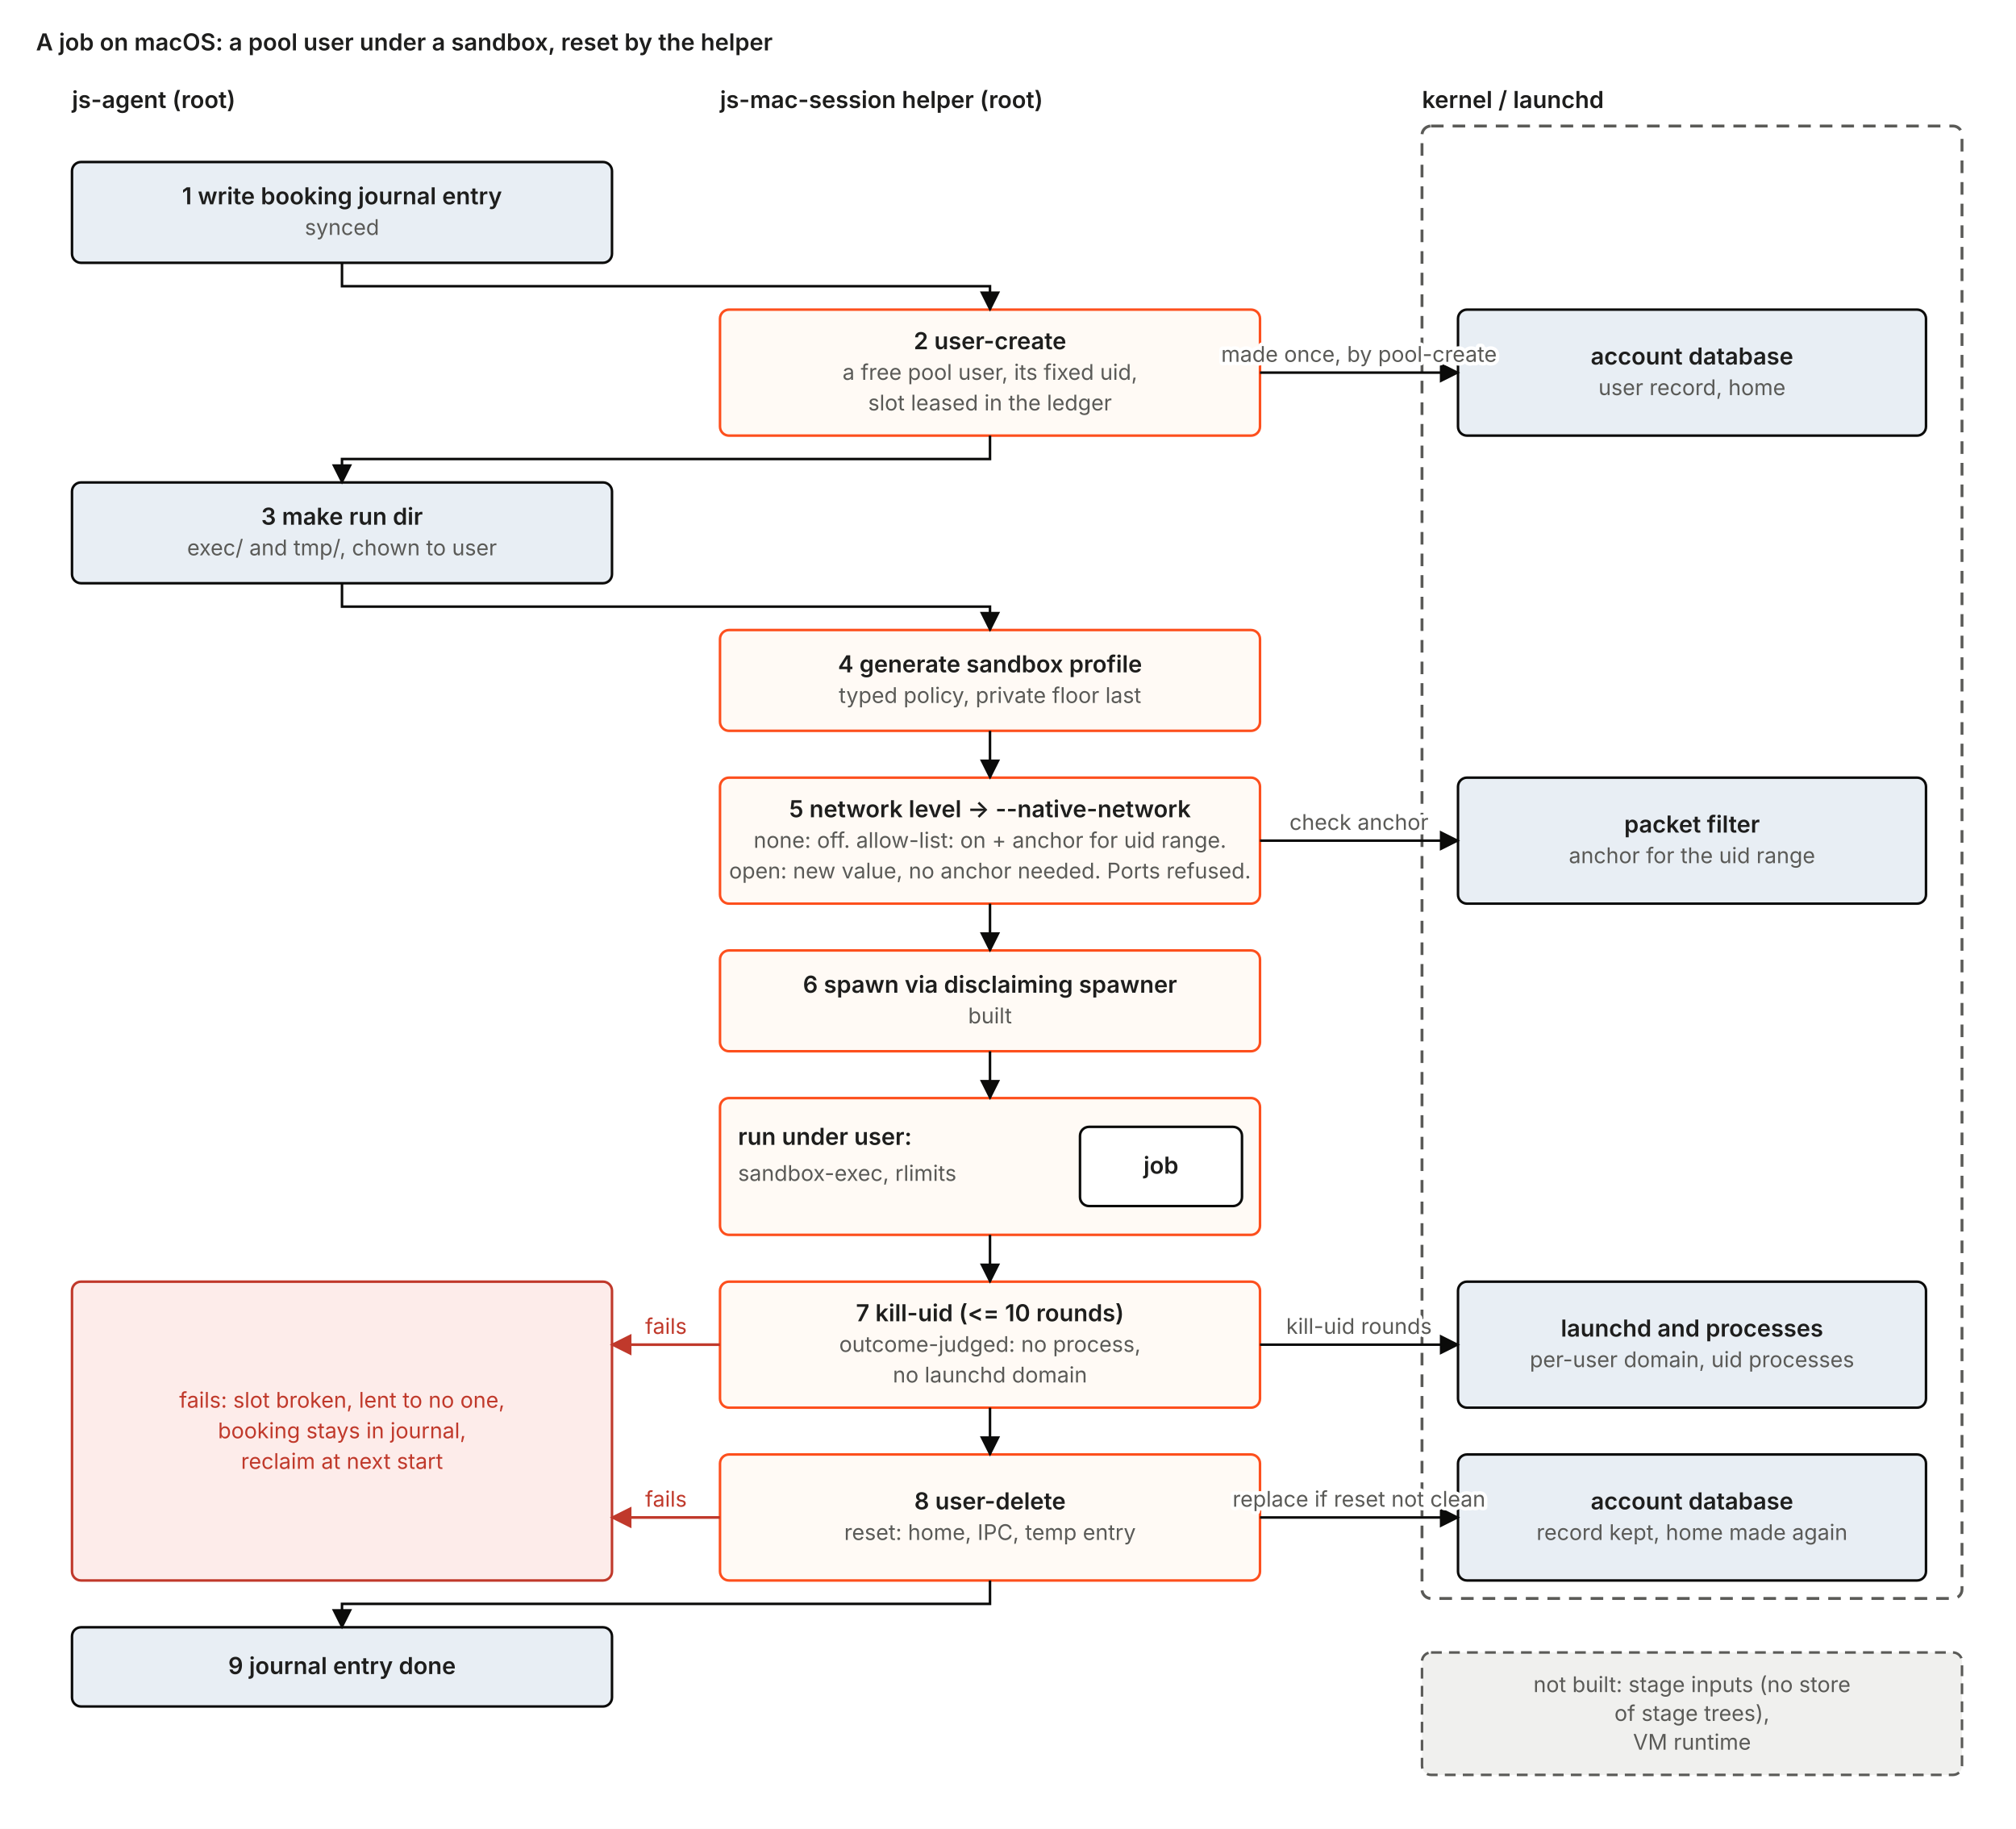
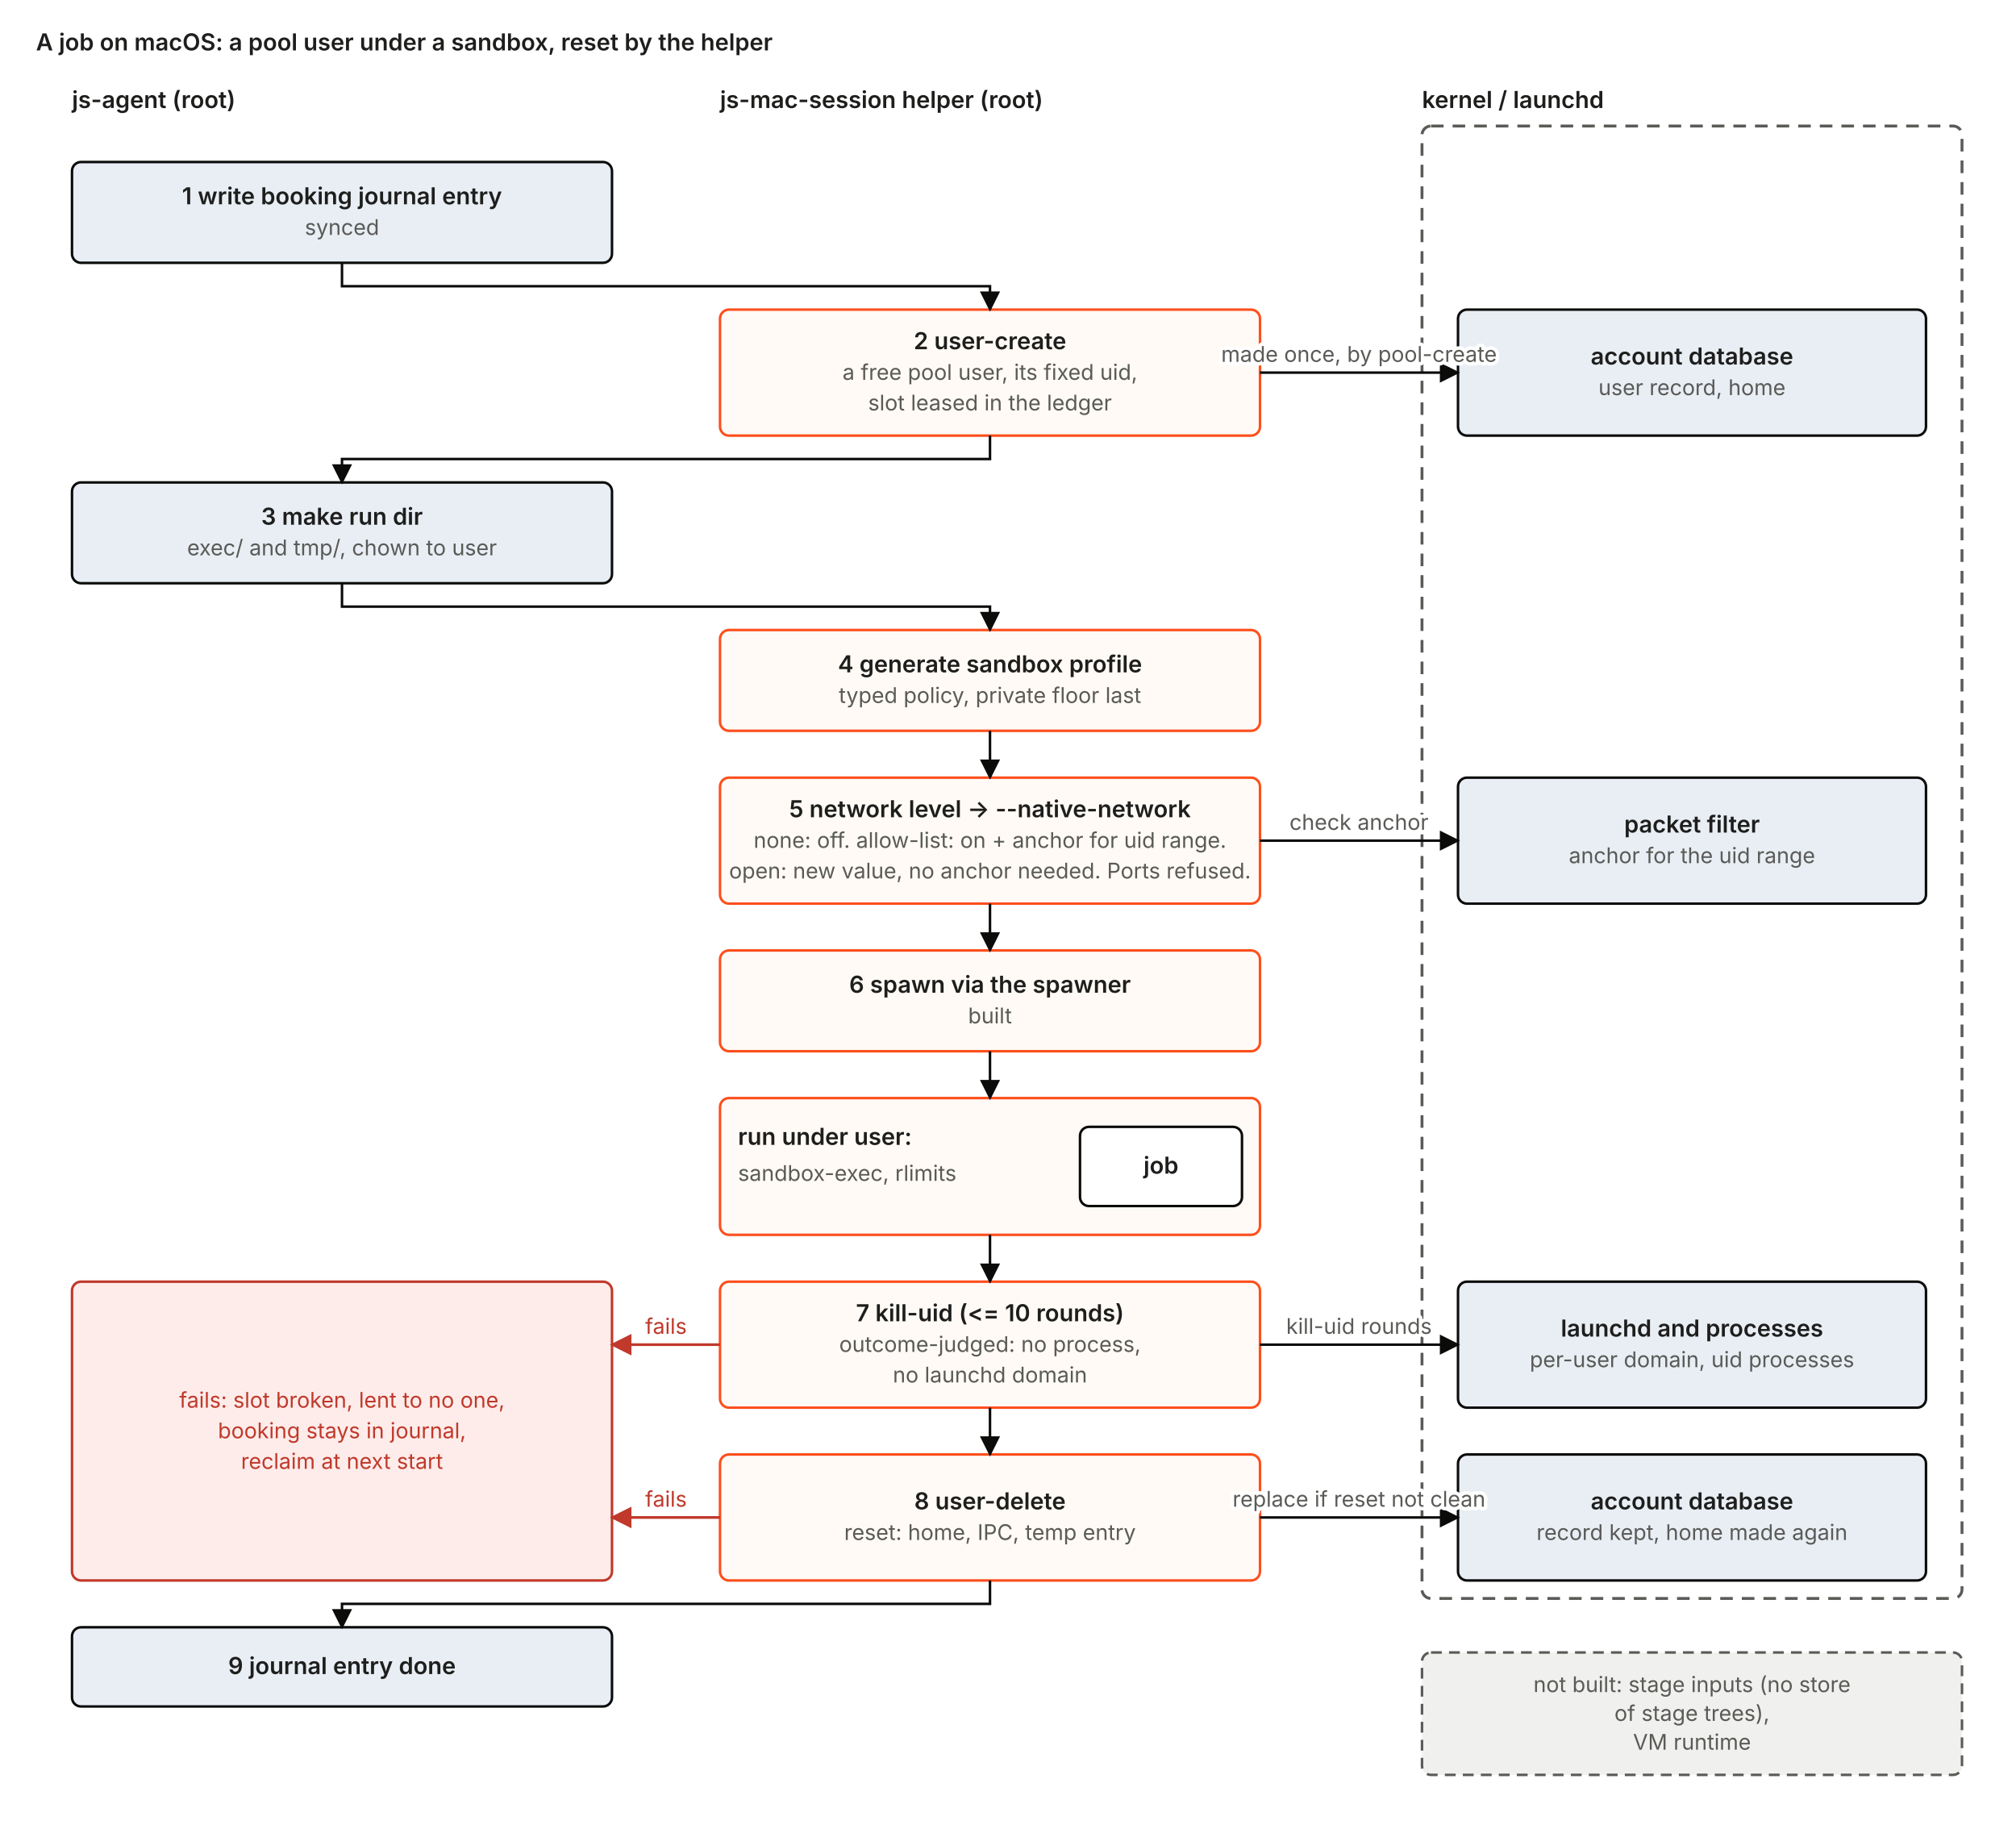
<svg xmlns="http://www.w3.org/2000/svg" viewBox="0 0 1120 1016" width="1120" height="1016" role="img" aria-label="Steps between the root agent, the root js-mac-session helper and the kernel when a job runs on macOS: throwaway user, sandbox profile, network policy, run, kill, delete, journal, with the failure path to quarantine.">
  <defs>
    <marker id="mac-execution-ak" viewBox="0 0 10 10" refX="9" refY="5" markerWidth="8" markerHeight="8" orient="auto-start-reverse">
      <path d="M0,0 L10,5 L0,10 z" fill="#0B0B0A" />
    </marker>
    <marker id="mac-execution-ao" viewBox="0 0 10 10" refX="9" refY="5" markerWidth="8" markerHeight="8" orient="auto-start-reverse">
      <path d="M0,0 L10,5 L0,10 z" fill="#FD4F1D" />
    </marker>
    <marker id="mac-execution-ar" viewBox="0 0 10 10" refX="9" refY="5" markerWidth="8" markerHeight="8" orient="auto-start-reverse">
      <path d="M0,0 L10,5 L0,10 z" fill="#C0392B" />
    </marker>
  </defs>
  <style>
.box{fill:#FFFFFF;stroke:#0B0B0A;stroke-width:1.4}
.box-b{fill:#E8EEF4;stroke:#0B0B0A;stroke-width:1.4}
.box-o{fill:#FFFAF5;stroke:#FD4F1D;stroke-width:1.4}
.box-a{fill:#FD4F1D;stroke:#FD4F1D;stroke-width:1.4}
.box-t{fill:none;stroke:#FD4F1D;stroke-width:2}
.box-p{fill:none;stroke:#5A5A57;stroke-width:1.6;stroke-dasharray:7 5}
.box-g{fill:#F0F0EE;stroke:#5A5A57;stroke-width:1.4}
.box-gd{fill:#F0F0EE;stroke:#5A5A57;stroke-width:1.4;stroke-dasharray:6 4}
.box-r{fill:#FDECEA;stroke:#C0392B;stroke-width:1.4}
.box-rd{fill:#FFFFFF;stroke:#C0392B;stroke-width:1.4;stroke-dasharray:6 4}
.box-n{fill:#E6F4EA;stroke:#2E7D32;stroke-width:1.4}
.ln{stroke:#0B0B0A;fill:none;stroke-width:1.4}
.ln-d{stroke:#0B0B0A;fill:none;stroke-width:1.4;stroke-dasharray:6 4}
.ln-o{stroke:#FD4F1D;fill:none;stroke-width:1.6}
.ln-r{stroke:#C0392B;fill:none;stroke-width:1.5}
.ln-rd{stroke:#C0392B;fill:none;stroke-width:1.5;stroke-dasharray:6 4}
text{fill:#1E1E1D;font-family:system-ui,-apple-system,'Segoe UI',sans-serif;font-size:13px}
.b{font-weight:600}
.t-m{fill:#5A5A57;font-size:12px}
.t-r{fill:#C0392B;font-size:12px}
.t-w{fill:#FFFFFF;font-weight:600}
.lbl{paint-order:stroke;stroke:#FFFFFF;stroke-width:4px;stroke-linejoin:round}
</style>
  <rect x="0" y="0" width="1120" height="1016" fill="#FFFFFF" />
  <text x="20" y="28" class="b" text-anchor="start" font-size="16">A job on macOS: a pool user under a sandbox, reset by the helper</text>
  <text x="40" y="60" class="b" text-anchor="start">js-agent (root)</text>
  <text x="400" y="60" class="b" text-anchor="start">js-mac-session helper (root)</text>
  <text x="790" y="60" class="b" text-anchor="start">kernel / launchd</text>
  <rect x="40" y="90" width="300" height="56" rx="5" class="box-b" />
  <text x="190.0" y="113.5" class="b" text-anchor="middle">1  write booking journal entry</text>
  <text x="190.0" y="130.5" class="t-m" text-anchor="middle">synced</text>
  <rect x="400" y="172" width="300" height="70" rx="5" class="box-o" />
  <text x="550.0" y="194.0" class="b" text-anchor="middle">2  user-create</text>
  <text x="550.0" y="211.0" class="t-m" text-anchor="middle">a free pool user, its fixed uid,</text>
  <text x="550.0" y="228.0" class="t-m" text-anchor="middle">slot leased in the ledger</text>
  <rect x="40" y="268" width="300" height="56" rx="5" class="box-b" />
  <text x="190.0" y="291.5" class="b" text-anchor="middle">3  make run dir</text>
  <text x="190.0" y="308.5" class="t-m" text-anchor="middle">exec/ and tmp/, chown to user</text>
  <rect x="400" y="350" width="300" height="56" rx="5" class="box-o" />
  <text x="550.0" y="373.5" class="b" text-anchor="middle">4  generate sandbox profile</text>
  <text x="550.0" y="390.5" class="t-m" text-anchor="middle">typed policy, private floor last</text>
  <rect x="400" y="432" width="300" height="70" rx="5" class="box-o" />
  <text x="550.0" y="454.0" class="b" text-anchor="middle">5  network level -&gt; --native-network</text>
  <text x="550.0" y="471.0" class="t-m" text-anchor="middle">none: off. allow-list: on + anchor for uid range.</text>
  <text x="550.0" y="488.0" class="t-m" text-anchor="middle">open: new value, no anchor needed. Ports refused.</text>
  <rect x="400" y="528" width="300" height="56" rx="5" class="box-o" />
-   <text x="550.0" y="551.5" class="b" text-anchor="middle">6  spawn via disclaiming spawner</text>
+   <text x="550.0" y="551.5" class="b" text-anchor="middle">6  spawn via the spawner</text>
  <text x="550.0" y="568.5" class="t-m" text-anchor="middle">built</text>
  <rect x="400" y="610" width="300" height="76" rx="5" class="box-o" />
  <text x="410" y="636" class="b" text-anchor="start">run under user:</text>
  <text x="410" y="656" class="t-m" text-anchor="start">sandbox-exec, rlimits</text>
  <rect x="600" y="626" width="90" height="44" rx="5" class="box" />
  <text x="645.0" y="652.0" class="b" text-anchor="middle">job</text>
  <rect x="400" y="712" width="300" height="70" rx="5" class="box-o" />
  <text x="550.0" y="734.0" class="b" text-anchor="middle">7  kill-uid (&lt;= 10 rounds)</text>
  <text x="550.0" y="751.0" class="t-m" text-anchor="middle">outcome-judged: no process,</text>
  <text x="550.0" y="768.0" class="t-m" text-anchor="middle">no launchd domain</text>
  <rect x="400" y="808" width="300" height="70" rx="5" class="box-o" />
  <text x="550.0" y="838.5" class="b" text-anchor="middle">8  user-delete</text>
  <text x="550.0" y="855.5" class="t-m" text-anchor="middle">reset: home, IPC, temp entry</text>
  <rect x="40" y="904" width="300" height="44" rx="5" class="box-b" />
  <text x="190.0" y="930.0" class="b" text-anchor="middle">9  journal entry done</text>
  <path d="M190,146 L190,159 L550,159 L550,172" class="ln" marker-end="url(#mac-execution-ak)" />
  <path d="M550,242 L550,255 L190,255 L190,268" class="ln" marker-end="url(#mac-execution-ak)" />
  <path d="M190,324 L190,337 L550,337 L550,350" class="ln" marker-end="url(#mac-execution-ak)" />
  <path d="M550,406 L550,419 L550,419 L550,432" class="ln" marker-end="url(#mac-execution-ak)" />
  <path d="M550,502 L550,515 L550,515 L550,528" class="ln" marker-end="url(#mac-execution-ak)" />
  <path d="M550,584 L550,597 L550,597 L550,610" class="ln" marker-end="url(#mac-execution-ak)" />
  <path d="M550,686 L550,699 L550,699 L550,712" class="ln" marker-end="url(#mac-execution-ak)" />
  <path d="M550,782 L550,795 L550,795 L550,808" class="ln" marker-end="url(#mac-execution-ak)" />
  <path d="M550,878 L550,891 L190,891 L190,904" class="ln" marker-end="url(#mac-execution-ak)" />
  <rect x="790" y="70" width="300" height="818" rx="5" class="box-p" />
  <rect x="810" y="172" width="260" height="70" rx="5" class="box-b" />
  <text x="940.0" y="202.5" class="b" text-anchor="middle">account database</text>
  <text x="940.0" y="219.5" class="t-m" text-anchor="middle">user record, home</text>
  <path d="M700,207.0 L810,207.0" class="ln" marker-end="url(#mac-execution-ak)" />
  <text x="755" y="201.0" class="t-m lbl" text-anchor="middle">made once, by pool-create</text>
  <rect x="810" y="432" width="260" height="70" rx="5" class="box-b" />
  <text x="940.0" y="462.5" class="b" text-anchor="middle">packet filter</text>
  <text x="940.0" y="479.5" class="t-m" text-anchor="middle">anchor for the uid range</text>
  <path d="M700,467.0 L810,467.0" class="ln" marker-end="url(#mac-execution-ak)" />
  <text x="755" y="461.0" class="t-m lbl" text-anchor="middle">check anchor</text>
  <rect x="810" y="712" width="260" height="70" rx="5" class="box-b" />
  <text x="940.0" y="742.5" class="b" text-anchor="middle">launchd and processes</text>
  <text x="940.0" y="759.5" class="t-m" text-anchor="middle">per-user domain, uid processes</text>
  <path d="M700,747.0 L810,747.0" class="ln" marker-end="url(#mac-execution-ak)" />
  <text x="755" y="741.0" class="t-m lbl" text-anchor="middle">kill-uid rounds</text>
  <rect x="810" y="808" width="260" height="70" rx="5" class="box-b" />
  <text x="940.0" y="838.5" class="b" text-anchor="middle">account database</text>
  <text x="940.0" y="855.5" class="t-m" text-anchor="middle">record kept, home made again</text>
  <path d="M700,843.0 L810,843.0" class="ln" marker-end="url(#mac-execution-ak)" />
  <text x="755" y="837.0" class="t-m lbl" text-anchor="middle">replace if reset not clean</text>
  <rect x="40" y="712" width="300" height="166" rx="5" class="box-r" />
  <text x="190.0" y="782.0" class="t-r" text-anchor="middle">fails: slot broken, lent to no one,</text>
  <text x="190.0" y="799.0" class="t-r" text-anchor="middle">booking stays in journal,</text>
  <text x="190.0" y="816.0" class="t-r" text-anchor="middle">reclaim at next start</text>
  <path d="M400,747.0 L340,747.0" class="ln-r" marker-end="url(#mac-execution-ar)" />
  <text x="370" y="741.0" class="t-r lbl" text-anchor="middle">fails</text>
  <path d="M400,843.0 L340,843.0" class="ln-r" marker-end="url(#mac-execution-ar)" />
  <text x="370" y="837.0" class="t-r lbl" text-anchor="middle">fails</text>
  <rect x="790" y="918" width="300" height="68" rx="5" class="box-gd" />
  <text x="940.0" y="940.0" class="t-m" text-anchor="middle">not built: stage inputs (no store</text>
  <text x="940.0" y="956.0" class="t-m" text-anchor="middle">of stage trees),</text>
  <text x="940.0" y="972.0" class="t-m" text-anchor="middle">VM runtime</text>
</svg>
